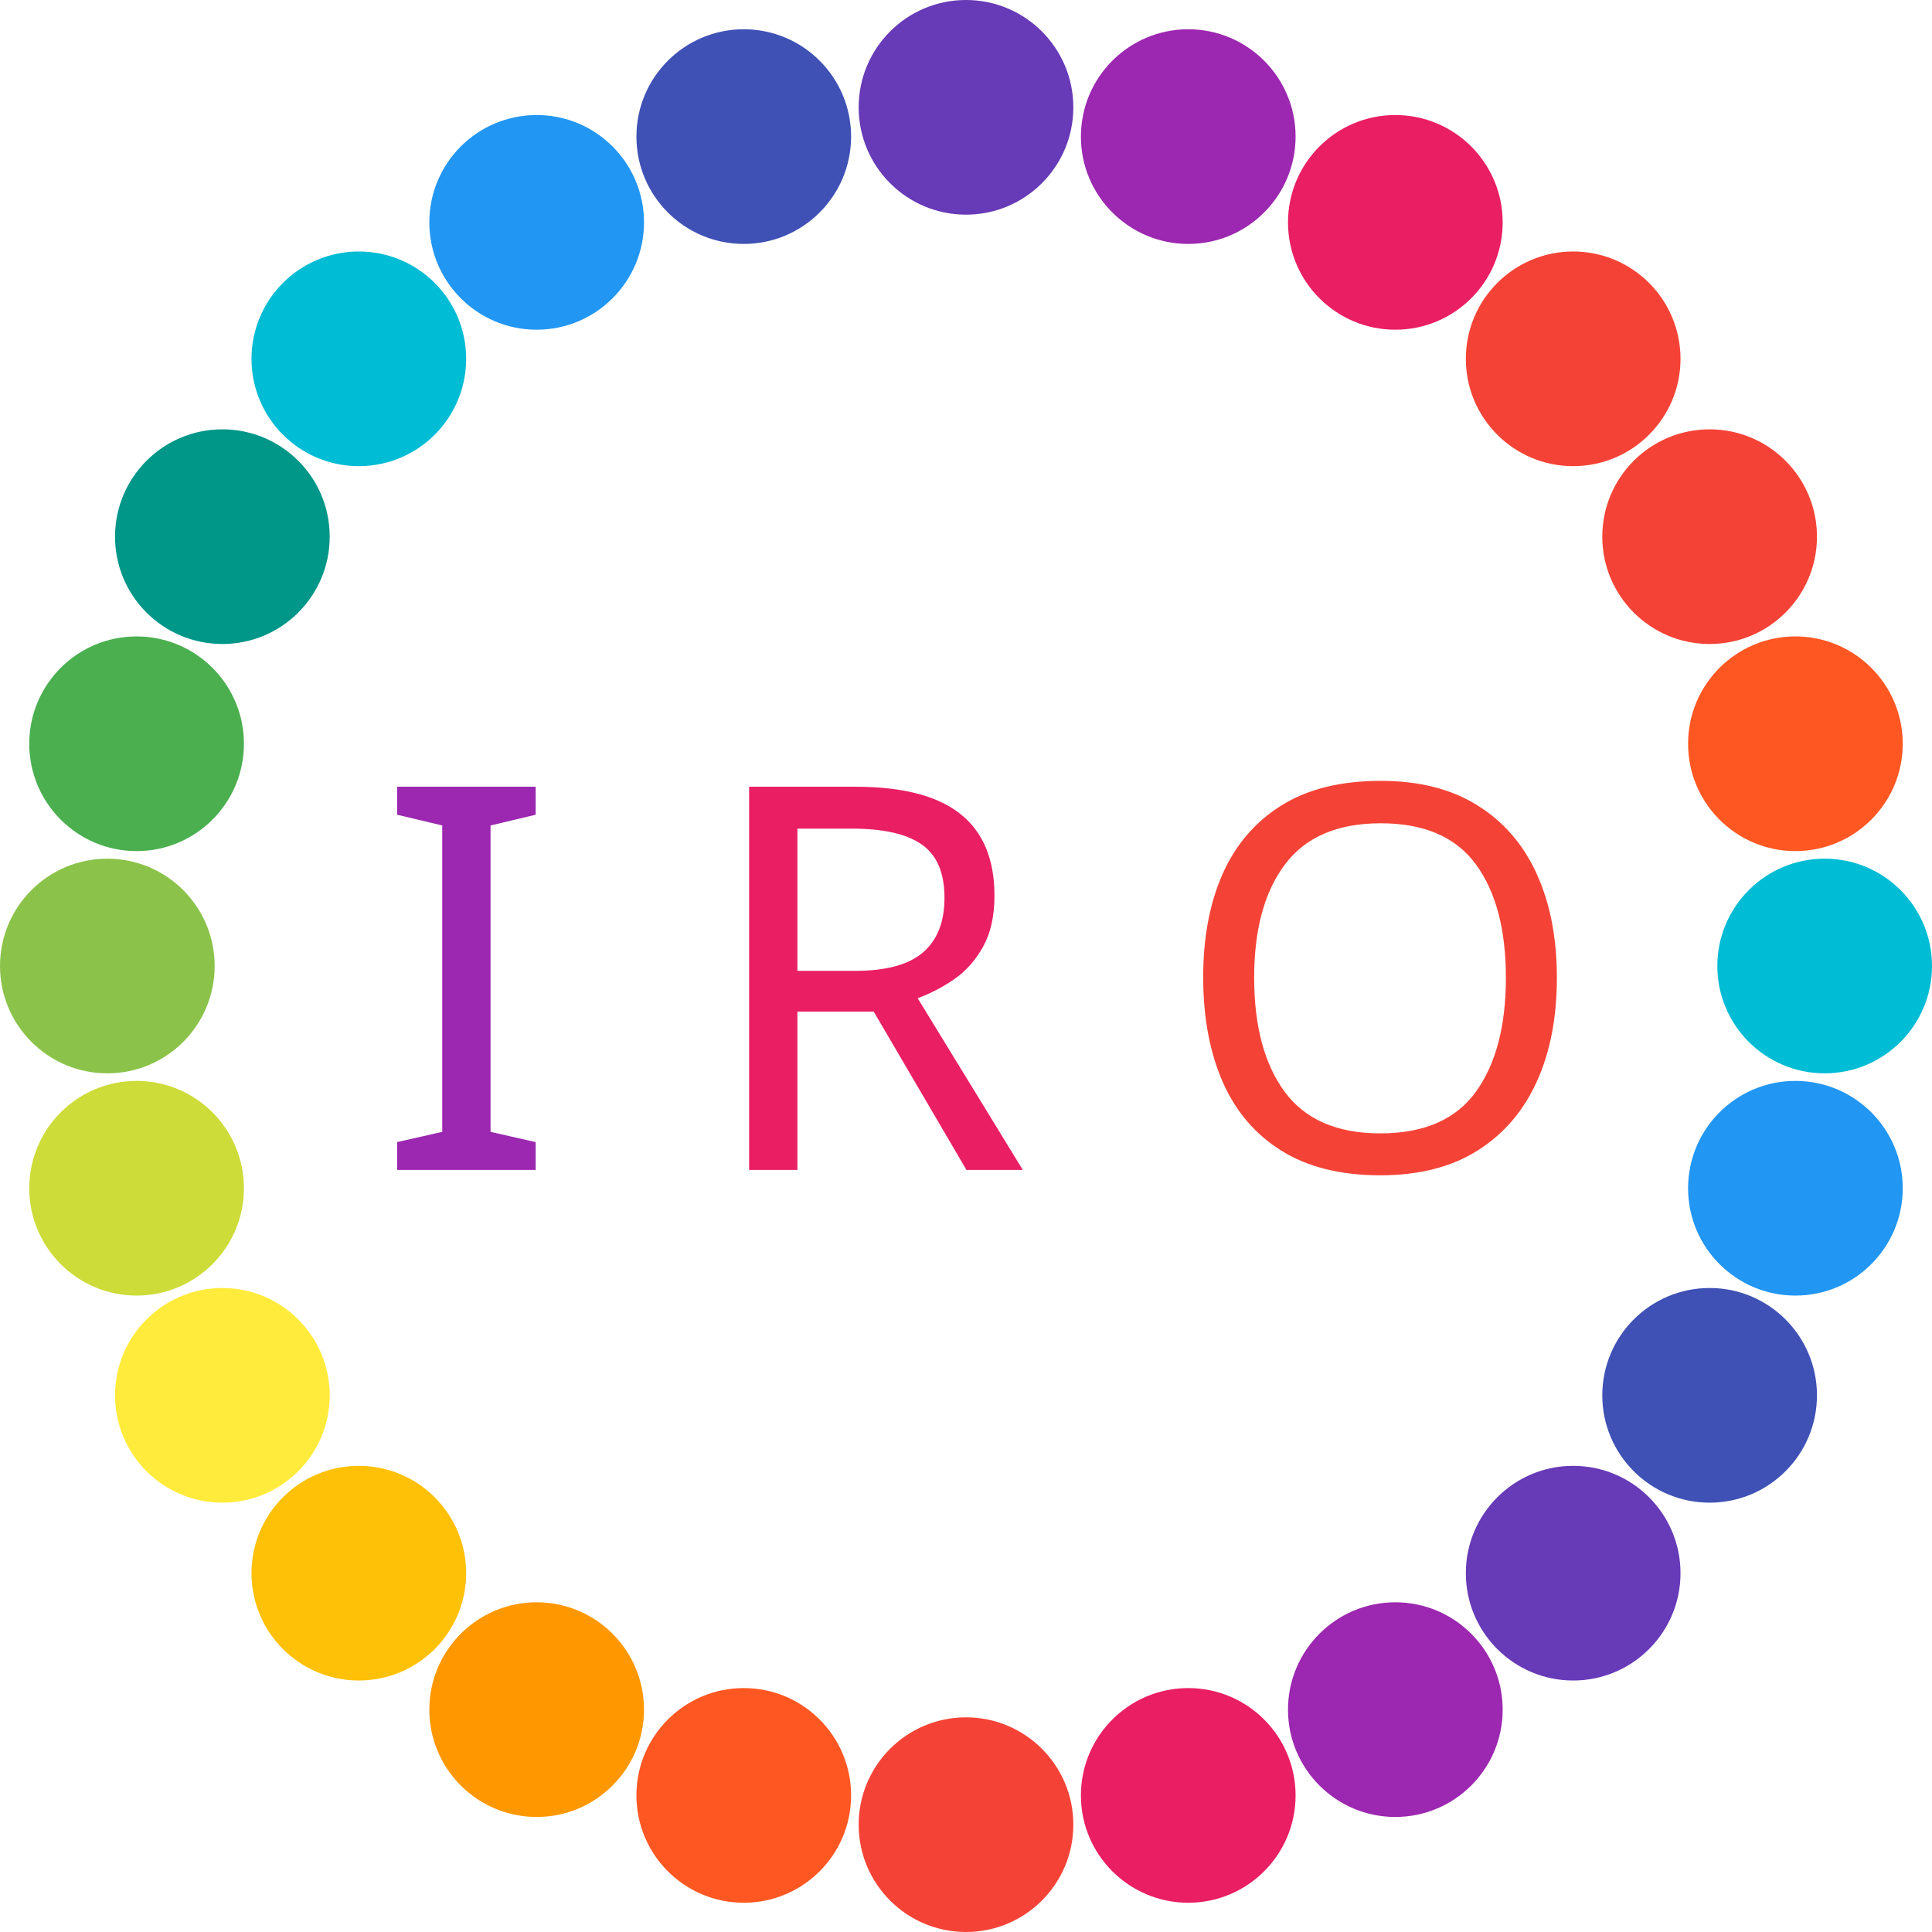
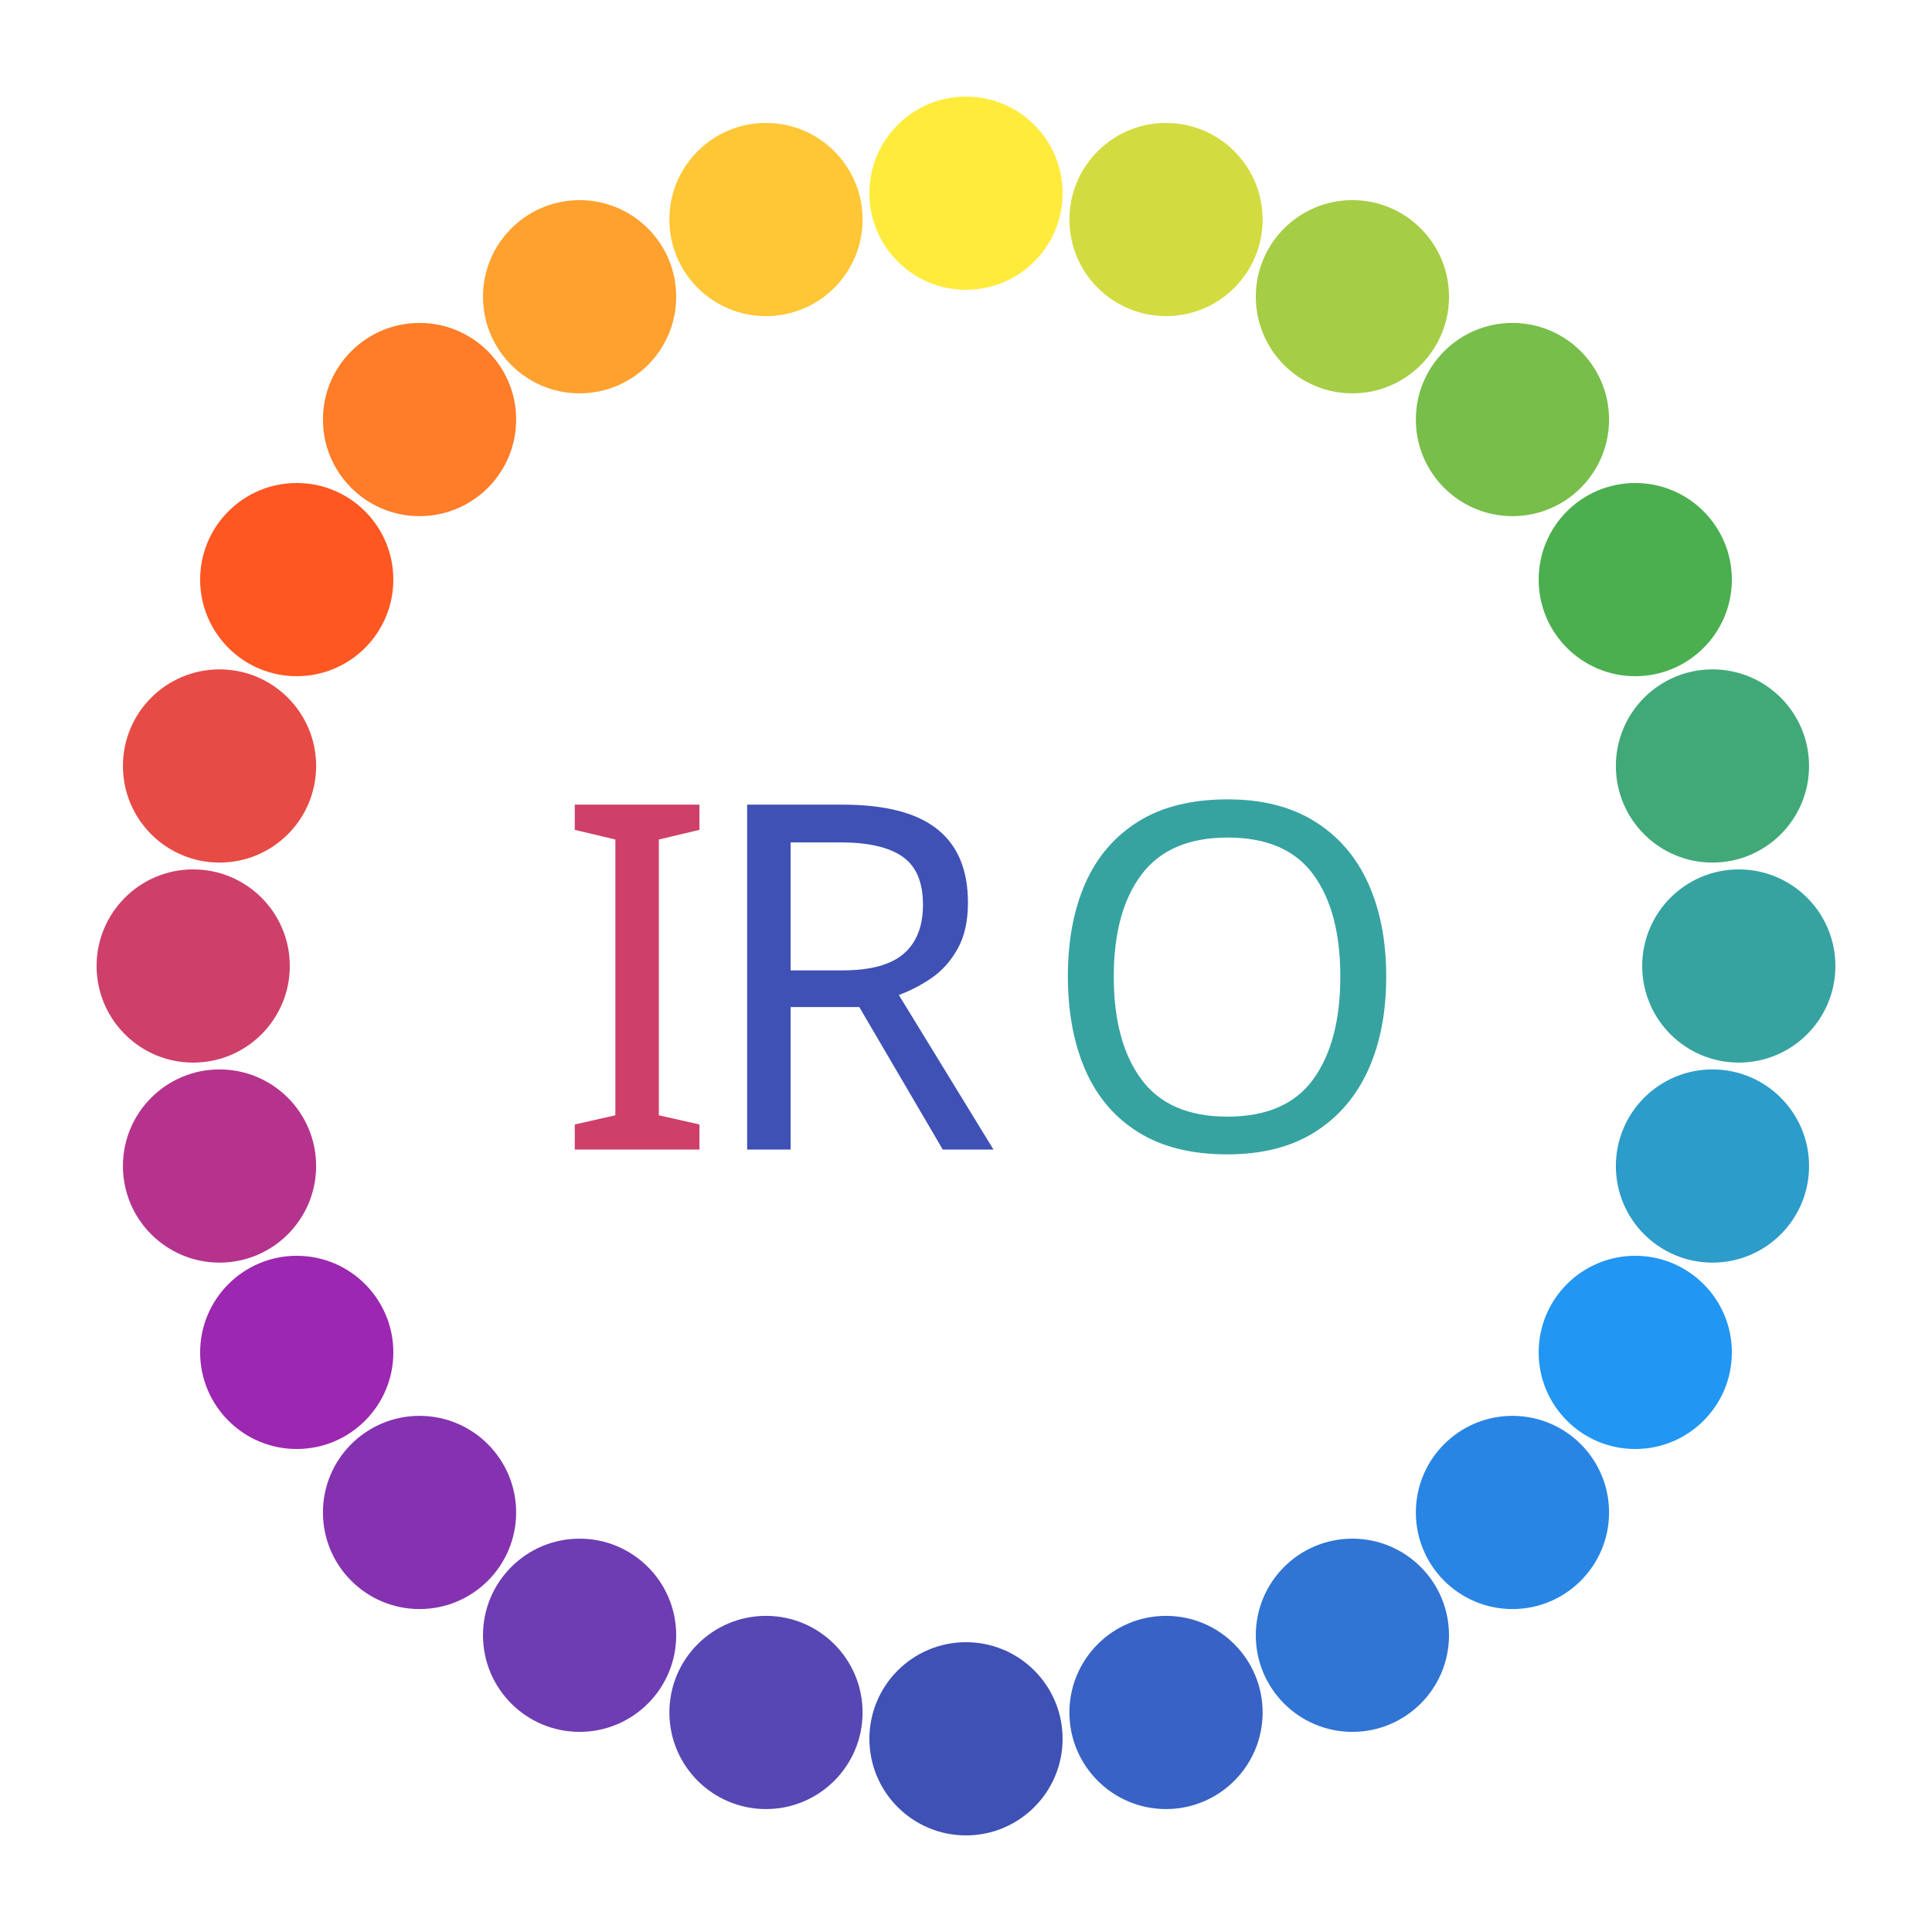
- <svg xmlns="http://www.w3.org/2000/svg" viewBox="0 0 180 180" width="256" height="256">
-   <circle cx="170" cy="90" r="10" fill="#00bcd4" />
-   <circle cx="167.274" cy="110.706" r="10" fill="#2196f3" />
-   <circle cx="159.282" cy="130" r="10" fill="#3f51b5" />
-   <circle cx="146.569" cy="146.569" r="10" fill="#673ab7" />
-   <circle cx="130" cy="159.282" r="10" fill="#9c27b0" />
-   <circle cx="110.706" cy="167.274" r="10" fill="#e91e63" />
-   <circle cx="90" cy="170" r="10" fill="#f44336" />
-   <circle cx="69.294" cy="167.274" r="10" fill="#ff5722" />
-   <circle cx="50" cy="159.282" r="10" fill="#ff9800" />
-   <circle cx="33.431" cy="146.569" r="10" fill="#ffc107" />
-   <circle cx="20.718" cy="130" r="10" fill="#ffeb3b" />
-   <circle cx="12.726" cy="110.706" r="10" fill="#cddc39" />
-   <circle cx="10" cy="90" r="10" fill="#8bc34a" />
-   <circle cx="12.726" cy="69.294" r="10" fill="#4baf4f" />
-   <circle cx="20.718" cy="50" r="10" fill="#009688" />
-   <circle cx="33.431" cy="33.431" r="10" fill="#00bcd4" />
-   <circle cx="50" cy="20.718" r="10" fill="#2196f3" />
-   <circle cx="69.294" cy="12.726" r="10" fill="#3f51b5" />
-   <circle cx="90" cy="10" r="10" fill="#673ab7" />
-   <circle cx="110.706" cy="12.726" r="10" fill="#9c27b0" />
-   <circle cx="130" cy="20.718" r="10" fill="#e91e63" />
-   <circle cx="146.569" cy="33.431" r="10" fill="#f44336" />
-   <circle cx="159.282" cy="50" r="10" fill="#f44336" />
-   <circle cx="167.274" cy="69.294" r="10" fill="#ff5722" />
-   <text x="35" y="109" font-family="tahoma" font-size="50">
-     <tspan fill="#9c27b0">I</tspan>
-     <tspan fill="#e91e63">R</tspan>
-     <tspan fill="#f44336">O</tspan>
+ <svg xmlns="http://www.w3.org/2000/svg" viewBox="-10 -10 200 200" width="100%" height="100%" class="padded-svg">
+   <circle cx="90" cy="10" r="10" fill="#ffeb3b" />
+   <circle cx="110.706" cy="12.726" r="10" fill="#d2dc40" />
+   <circle cx="130" cy="20.718" r="10" fill="#a5cd45" />
+   <circle cx="146.569" cy="33.431" r="10" fill="#78be4a" />
+   <circle cx="159.282" cy="50" r="10" fill="#4baf4f" />
+   <circle cx="167.274" cy="69.294" r="10" fill="#41a978" />
+   <circle cx="170" cy="90" r="10" fill="#36a3a1" />
+   <circle cx="167.274" cy="110.706" r="10" fill="#2c9cca" />
+   <circle cx="159.282" cy="130" r="10" fill="#2196f3" />
+   <circle cx="146.569" cy="146.569" r="10" fill="#2985e4" />
+   <circle cx="130" cy="159.282" r="10" fill="#3074d4" />
+   <circle cx="110.706" cy="167.274" r="10" fill="#3862c5" />
+   <circle cx="90" cy="170" r="10" fill="#3f51b5" />
+   <circle cx="69.294" cy="167.274" r="10" fill="#5647b4" />
+   <circle cx="50" cy="159.282" r="10" fill="#6e3cb3" />
+   <circle cx="33.431" cy="146.569" r="10" fill="#8532b1" />
+   <circle cx="20.718" cy="130" r="10" fill="#9c27b0" />
+   <circle cx="12.726" cy="110.706" r="10" fill="#b5338d" />
+   <circle cx="10" cy="90" r="10" fill="#ce3f69" />
+   <circle cx="12.726" cy="69.294" r="10" fill="#e64b46" />
+   <circle cx="20.718" cy="50" r="10" fill="#ff5722" />
+   <circle cx="33.431" cy="33.431" r="10" fill="#ff7c28" />
+   <circle cx="50" cy="20.718" r="10" fill="#ffa12f" />
+   <circle cx="69.294" cy="12.726" r="10" fill="#ffc635" />
+   <text x="47.5" y="109" font-family="tahoma" font-size="50">
+     <tspan fill="#ce3f69">I</tspan>
+   </text>
+   <text x="62.5" y="109" font-family="tahoma" font-size="50">
+     <tspan fill="#3f51b5">R</tspan>
+   </text>
+   <text x="97.5" y="109" font-family="tahoma" font-size="50">
+     <tspan fill="#36a3a1">O</tspan>
  </text>
</svg>
